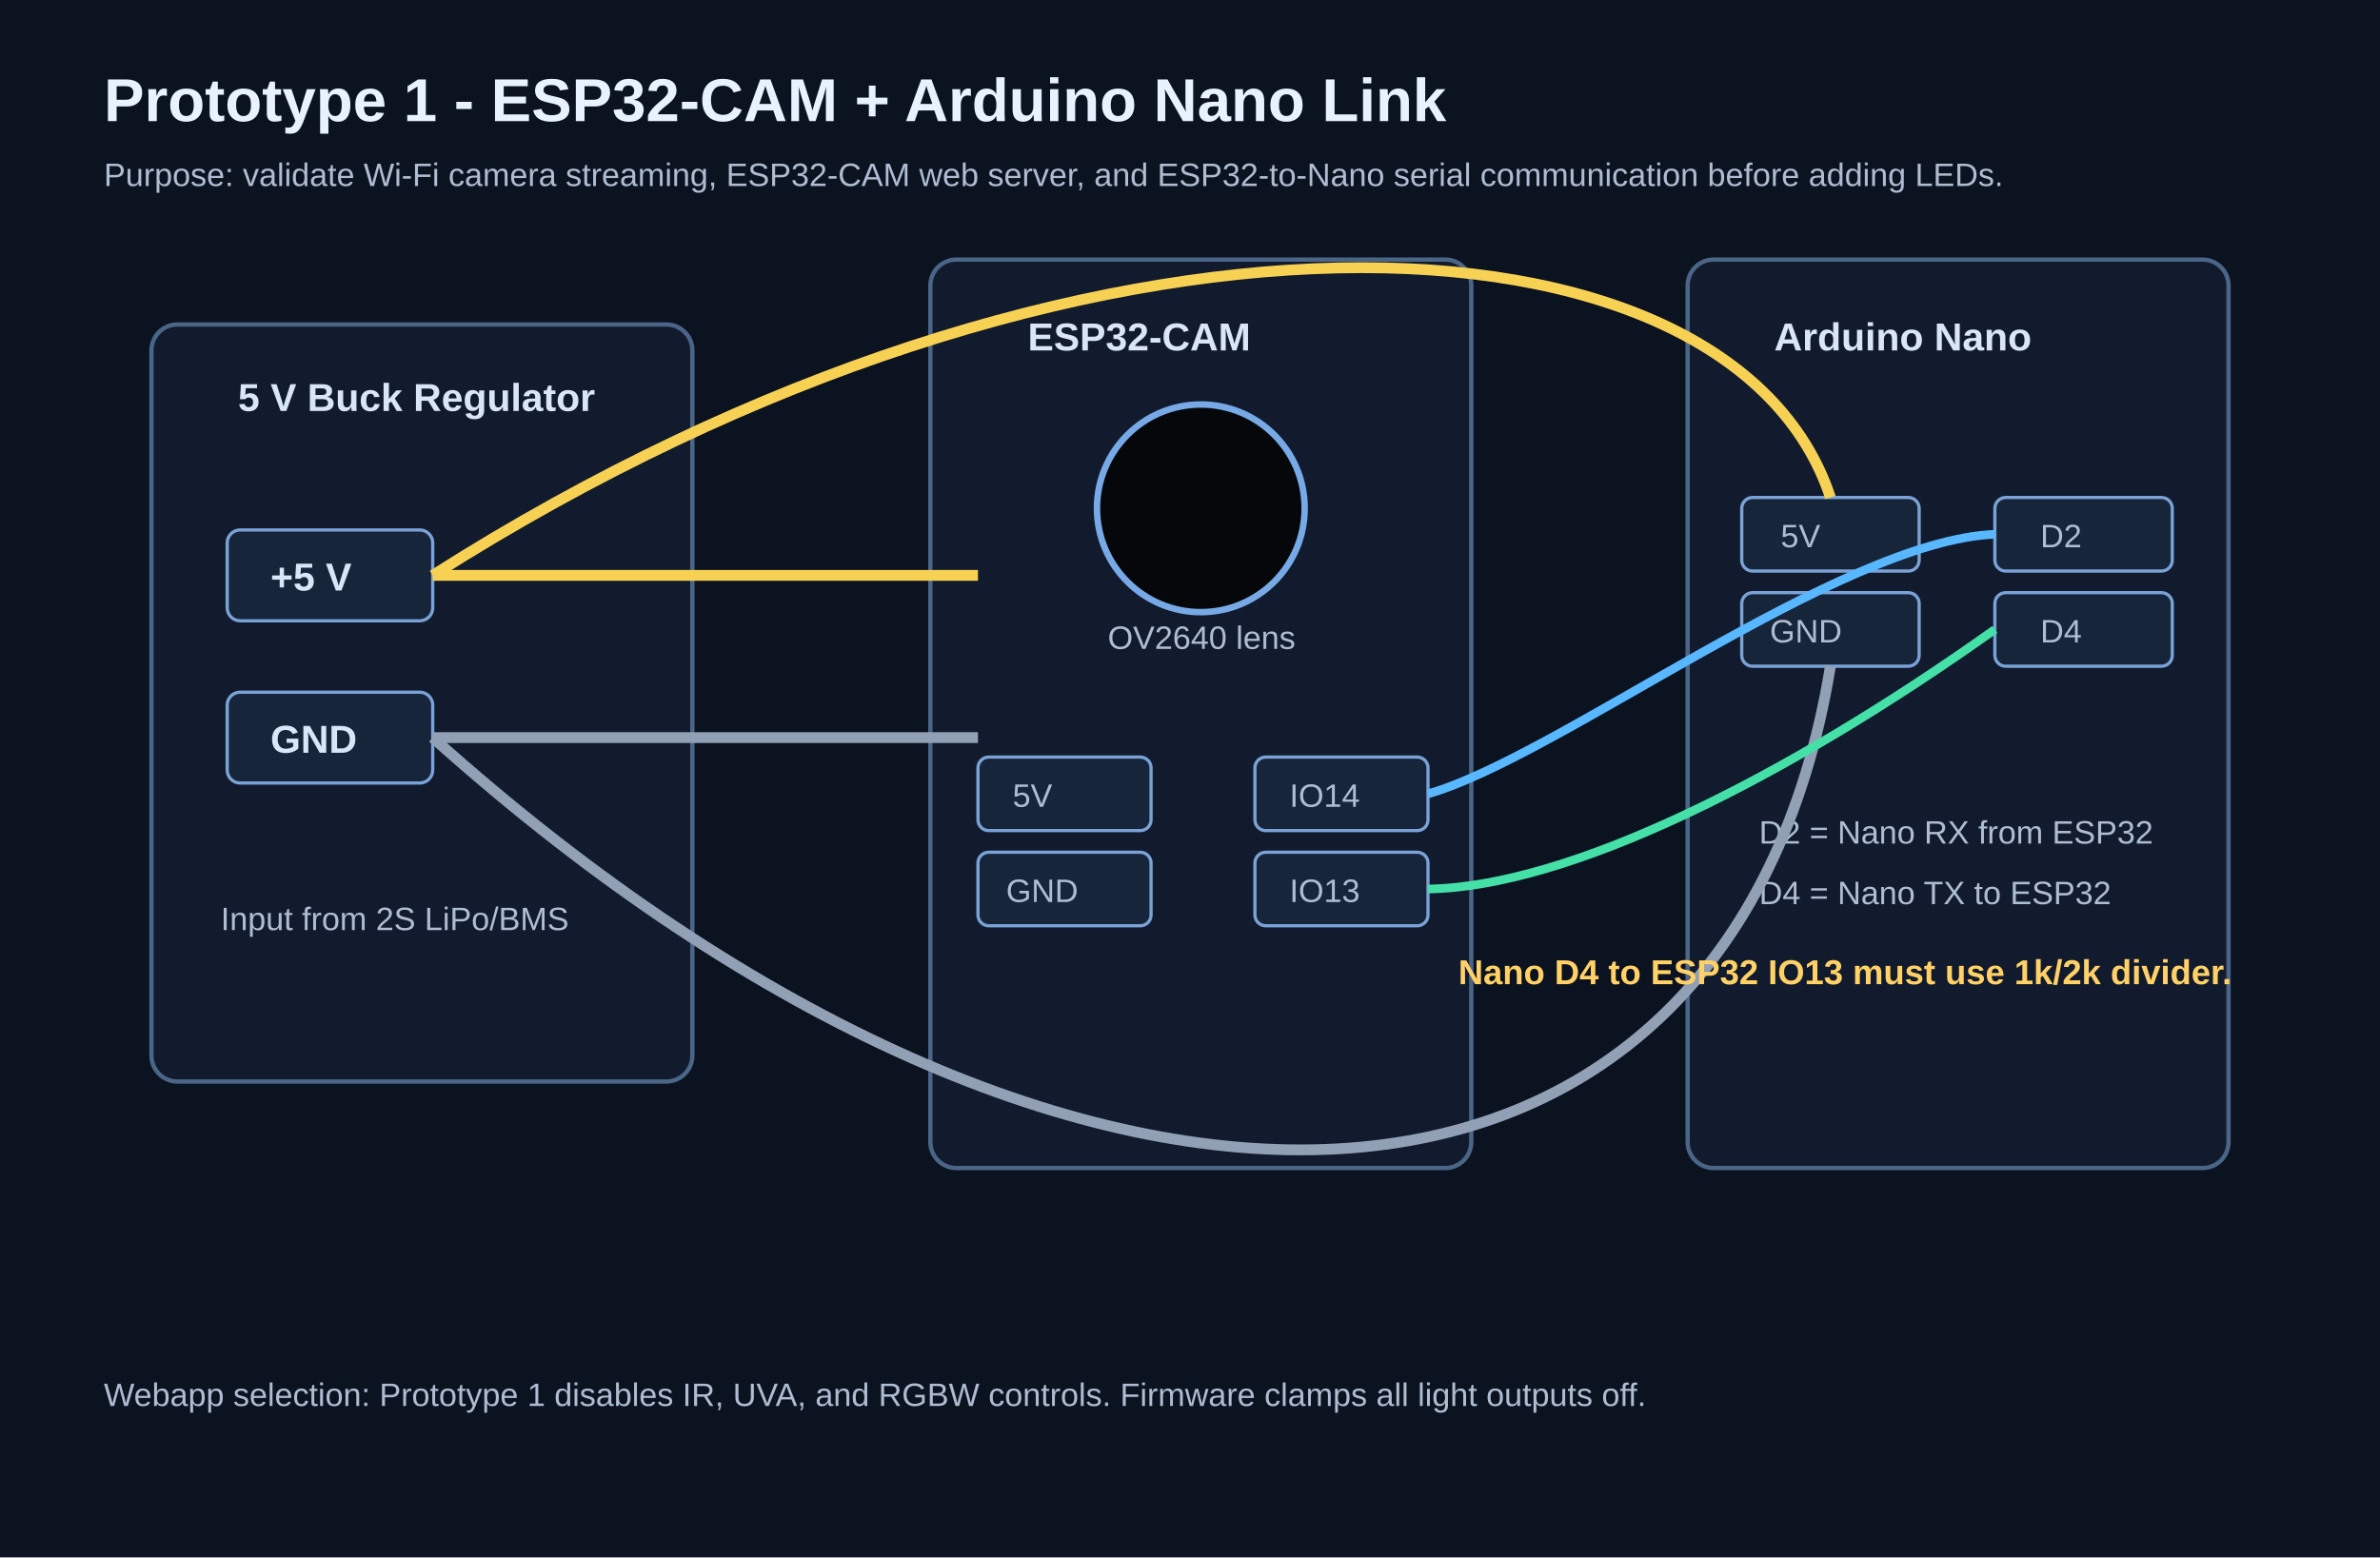
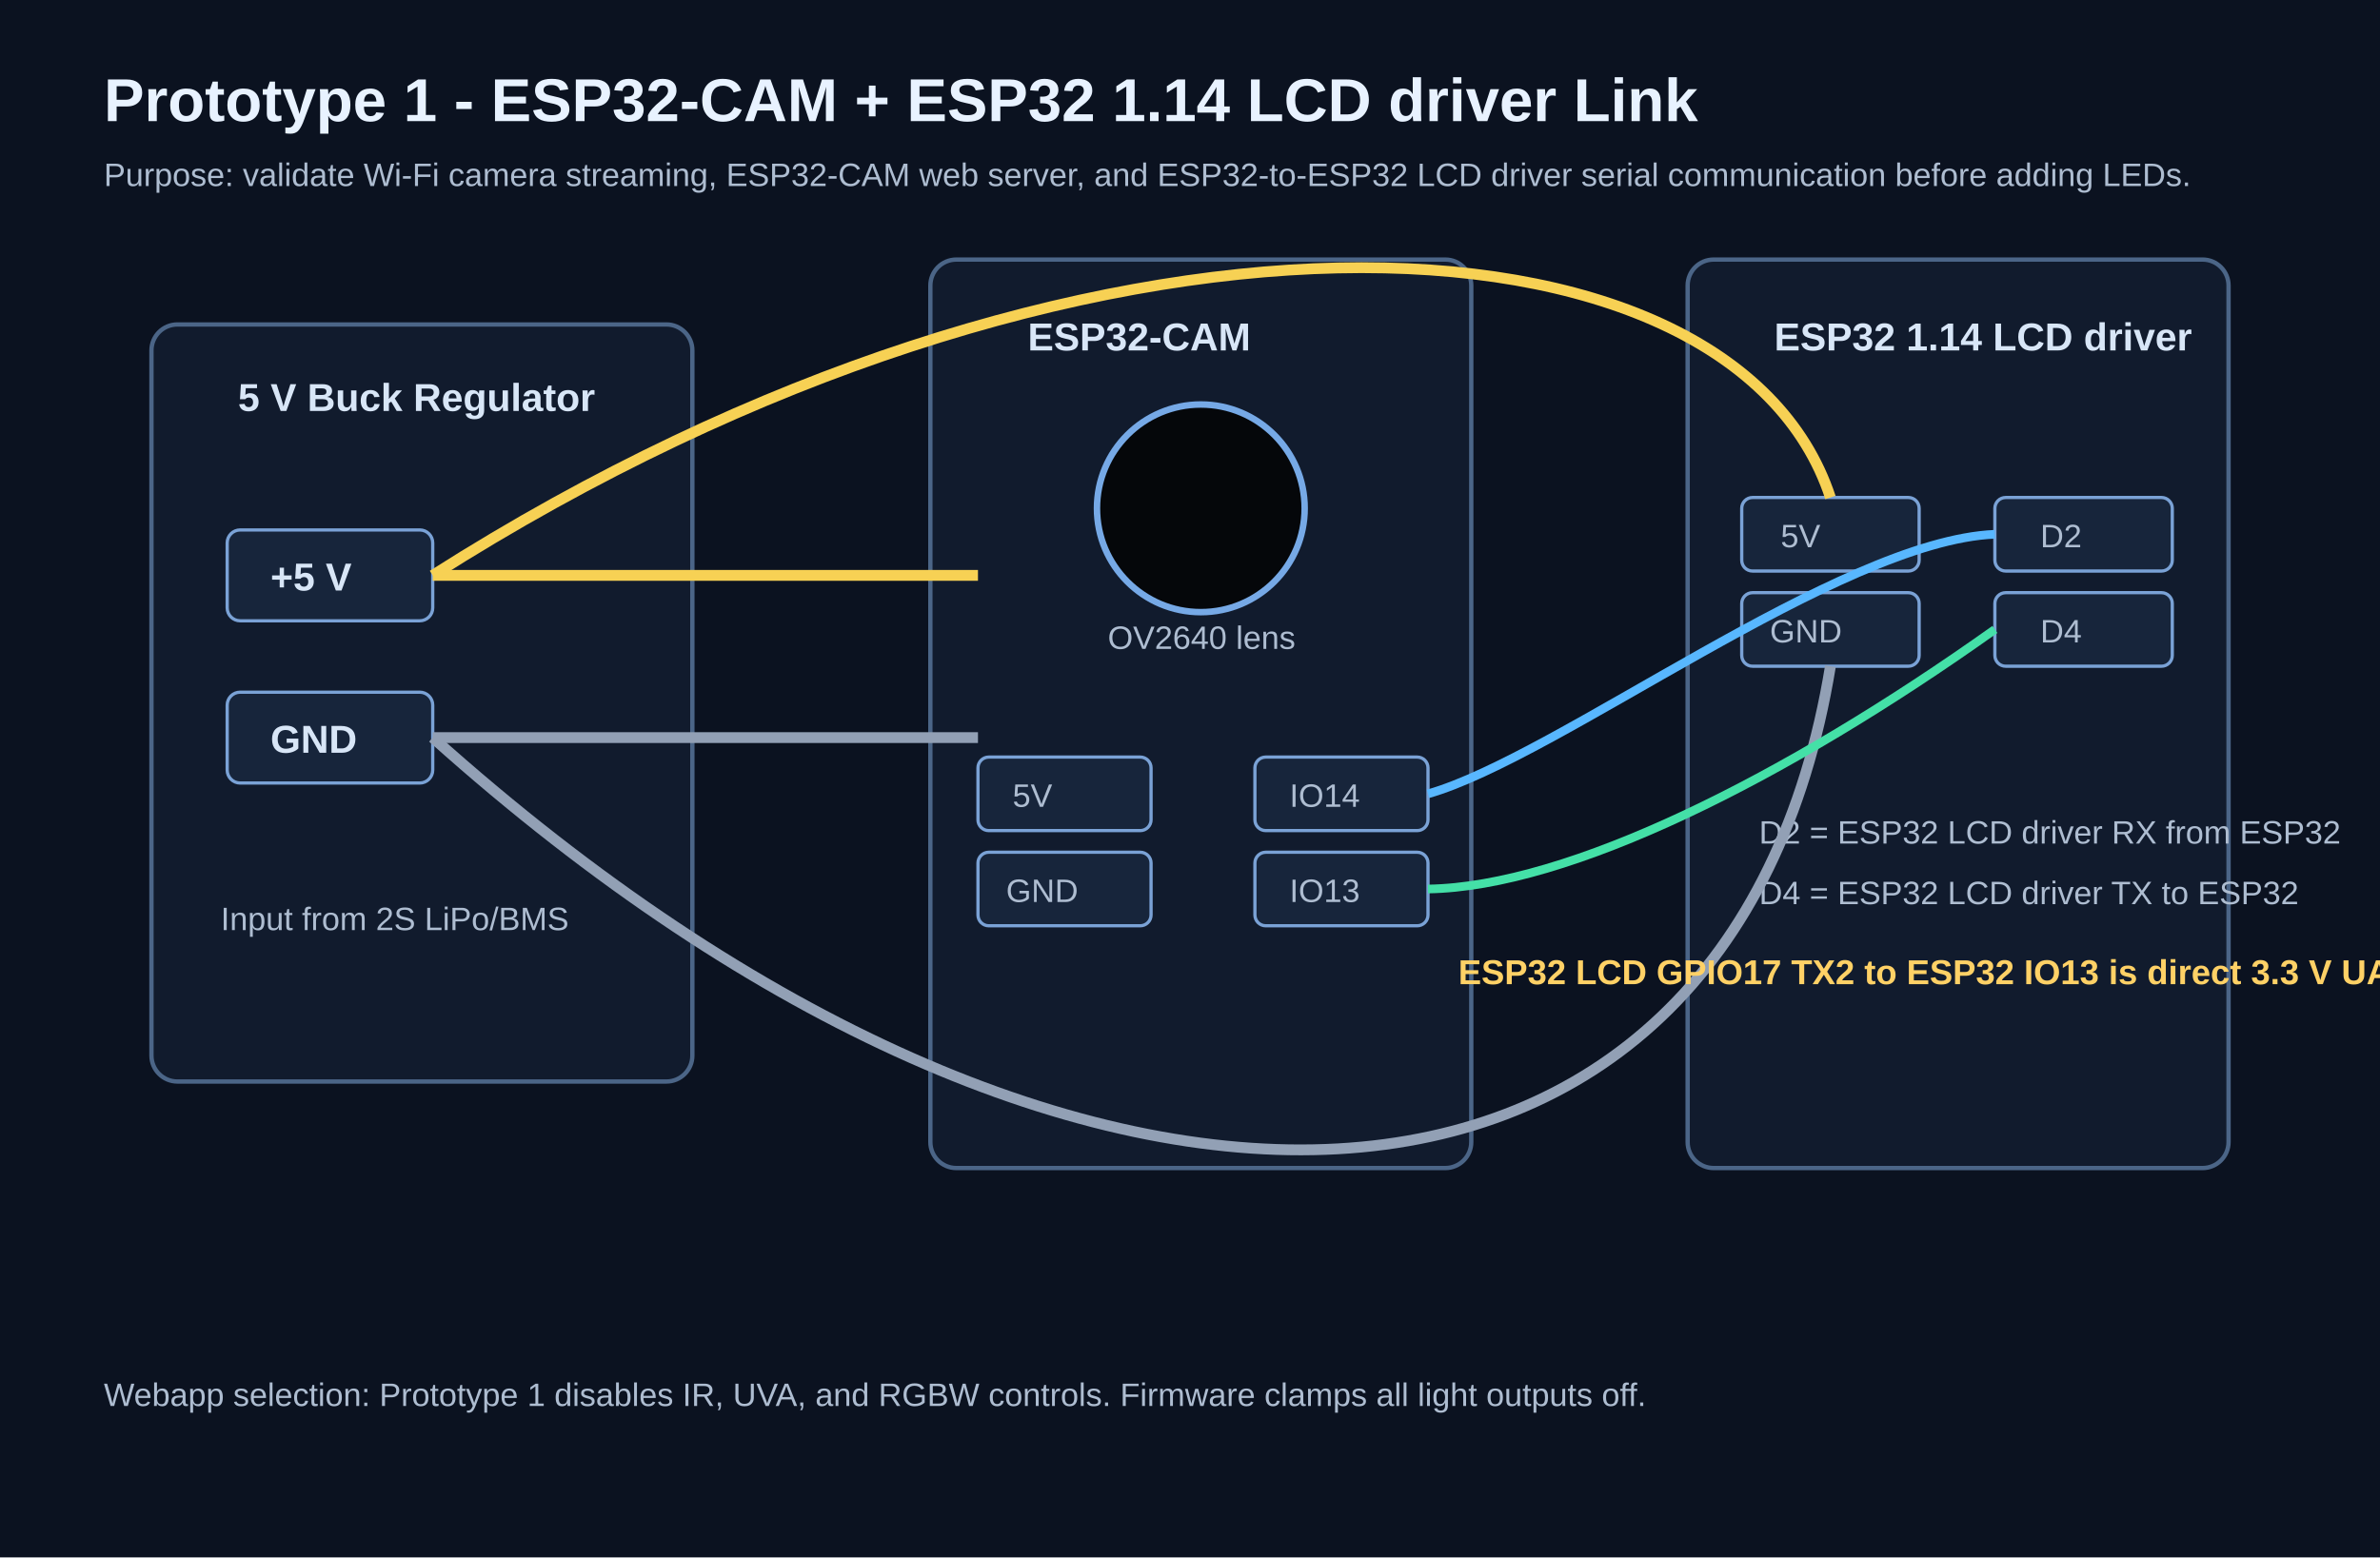
<svg xmlns="http://www.w3.org/2000/svg" width="1100" height="720" viewBox="0 0 1100 720">
  <defs>
    <style>
      .bg{fill:#0b1220}.panel{fill:#111b2d;stroke:#4b6587;stroke-width:2}.title{fill:#e8f2ff;font:700 28px Arial}
      .label{fill:#d8e6f7;font:600 18px Arial}.small{fill:#aebdd1;font:15px Arial}.pin{fill:#17253b;stroke:#7aa2d6;stroke-width:1.5}
      .wire5{stroke:#f7d154;stroke-width:5;fill:none}.wireg{stroke:#92a0b5;stroke-width:5;fill:none}.wires{stroke:#58b7ff;stroke-width:4;fill:none}
      .wired{stroke:#44e0a7;stroke-width:4;fill:none}.warn{fill:#ffd166;font:600 16px Arial}
    </style>
  </defs>
  <rect class="bg" width="1100" height="720" />
-   <text class="title" x="48" y="56">Prototype 1 - ESP32-CAM + Arduino Nano Link</text>
-   <text class="small" x="48" y="86">Purpose: validate Wi-Fi camera streaming, ESP32-CAM web server, and ESP32-to-Nano serial communication before adding LEDs.</text>
+   <text class="title" x="48" y="56">Prototype 1 - ESP32-CAM + ESP32 1.14 LCD driver Link</text>
+   <text class="small" x="48" y="86">Purpose: validate Wi-Fi camera streaming, ESP32-CAM web server, and ESP32-to-ESP32 LCD driver serial communication before adding LEDs.</text>
  <rect class="panel" x="70" y="150" width="250" height="350" rx="12" />
  <text class="label" x="110" y="190">5 V Buck Regulator</text>
  <rect class="pin" x="105" y="245" width="95" height="42" rx="6" />
  <text class="label" x="125" y="273">+5 V</text>
  <rect class="pin" x="105" y="320" width="95" height="42" rx="6" />
  <text class="label" x="125" y="348">GND</text>
  <text class="small" x="102" y="430">Input from 2S LiPo/BMS</text>
  <rect class="panel" x="430" y="120" width="250" height="420" rx="12" />
  <text class="label" x="475" y="162">ESP32-CAM</text>
  <circle cx="555" cy="235" r="48" fill="#05070a" stroke="#76a9e6" stroke-width="3" />
  <text class="small" x="512" y="300">OV2640 lens</text>
  <rect class="pin" x="452" y="350" width="80" height="34" rx="5" />
  <text class="small" x="468" y="373">5V</text>
  <rect class="pin" x="452" y="394" width="80" height="34" rx="5" />
  <text class="small" x="465" y="417">GND</text>
  <rect class="pin" x="580" y="350" width="80" height="34" rx="5" />
  <text class="small" x="596" y="373">IO14</text>
  <rect class="pin" x="580" y="394" width="80" height="34" rx="5" />
  <text class="small" x="596" y="417">IO13</text>
  <rect class="panel" x="780" y="120" width="250" height="420" rx="12" />
-   <text class="label" x="820" y="162">Arduino Nano</text>
+   <text class="label" x="820" y="162">ESP32 1.14 LCD driver</text>
  <rect class="pin" x="805" y="230" width="82" height="34" rx="5" />
  <text class="small" x="823" y="253">5V</text>
  <rect class="pin" x="805" y="274" width="82" height="34" rx="5" />
  <text class="small" x="818" y="297">GND</text>
  <rect class="pin" x="922" y="230" width="82" height="34" rx="5" />
  <text class="small" x="943" y="253">D2</text>
  <rect class="pin" x="922" y="274" width="82" height="34" rx="5" />
  <text class="small" x="943" y="297">D4</text>
-   <text class="small" x="813" y="390">D2 = Nano RX from ESP32</text>
-   <text class="small" x="813" y="418">D4 = Nano TX to ESP32</text>
+   <text class="small" x="813" y="390">D2 = ESP32 LCD driver RX from ESP32</text>
+   <text class="small" x="813" y="418">D4 = ESP32 LCD driver TX to ESP32</text>
  <path class="wire5" d="M200 266 H452" />
  <path class="wire5" d="M200 266 C500 75 800 90 846 230" />
  <path class="wireg" d="M200 341 H452" />
  <path class="wireg" d="M200 341 C500 610 800 590 846 308" />
  <path class="wires" d="M660 367 C720 350 850 250 922 247" />
  <path class="wired" d="M922 291 C825 360 725 410 660 411" />
-   <text class="warn" x="674" y="455">Nano D4 to ESP32 IO13 must use 1k/2k divider.</text>
+   <text class="warn" x="674" y="455">ESP32 LCD GPIO17 TX2 to ESP32 IO13 is direct 3.3 V UART.</text>
  <text class="small" x="48" y="650">Webapp selection: Prototype 1 disables IR, UVA, and RGBW controls. Firmware clamps all light outputs off.</text>
</svg>
